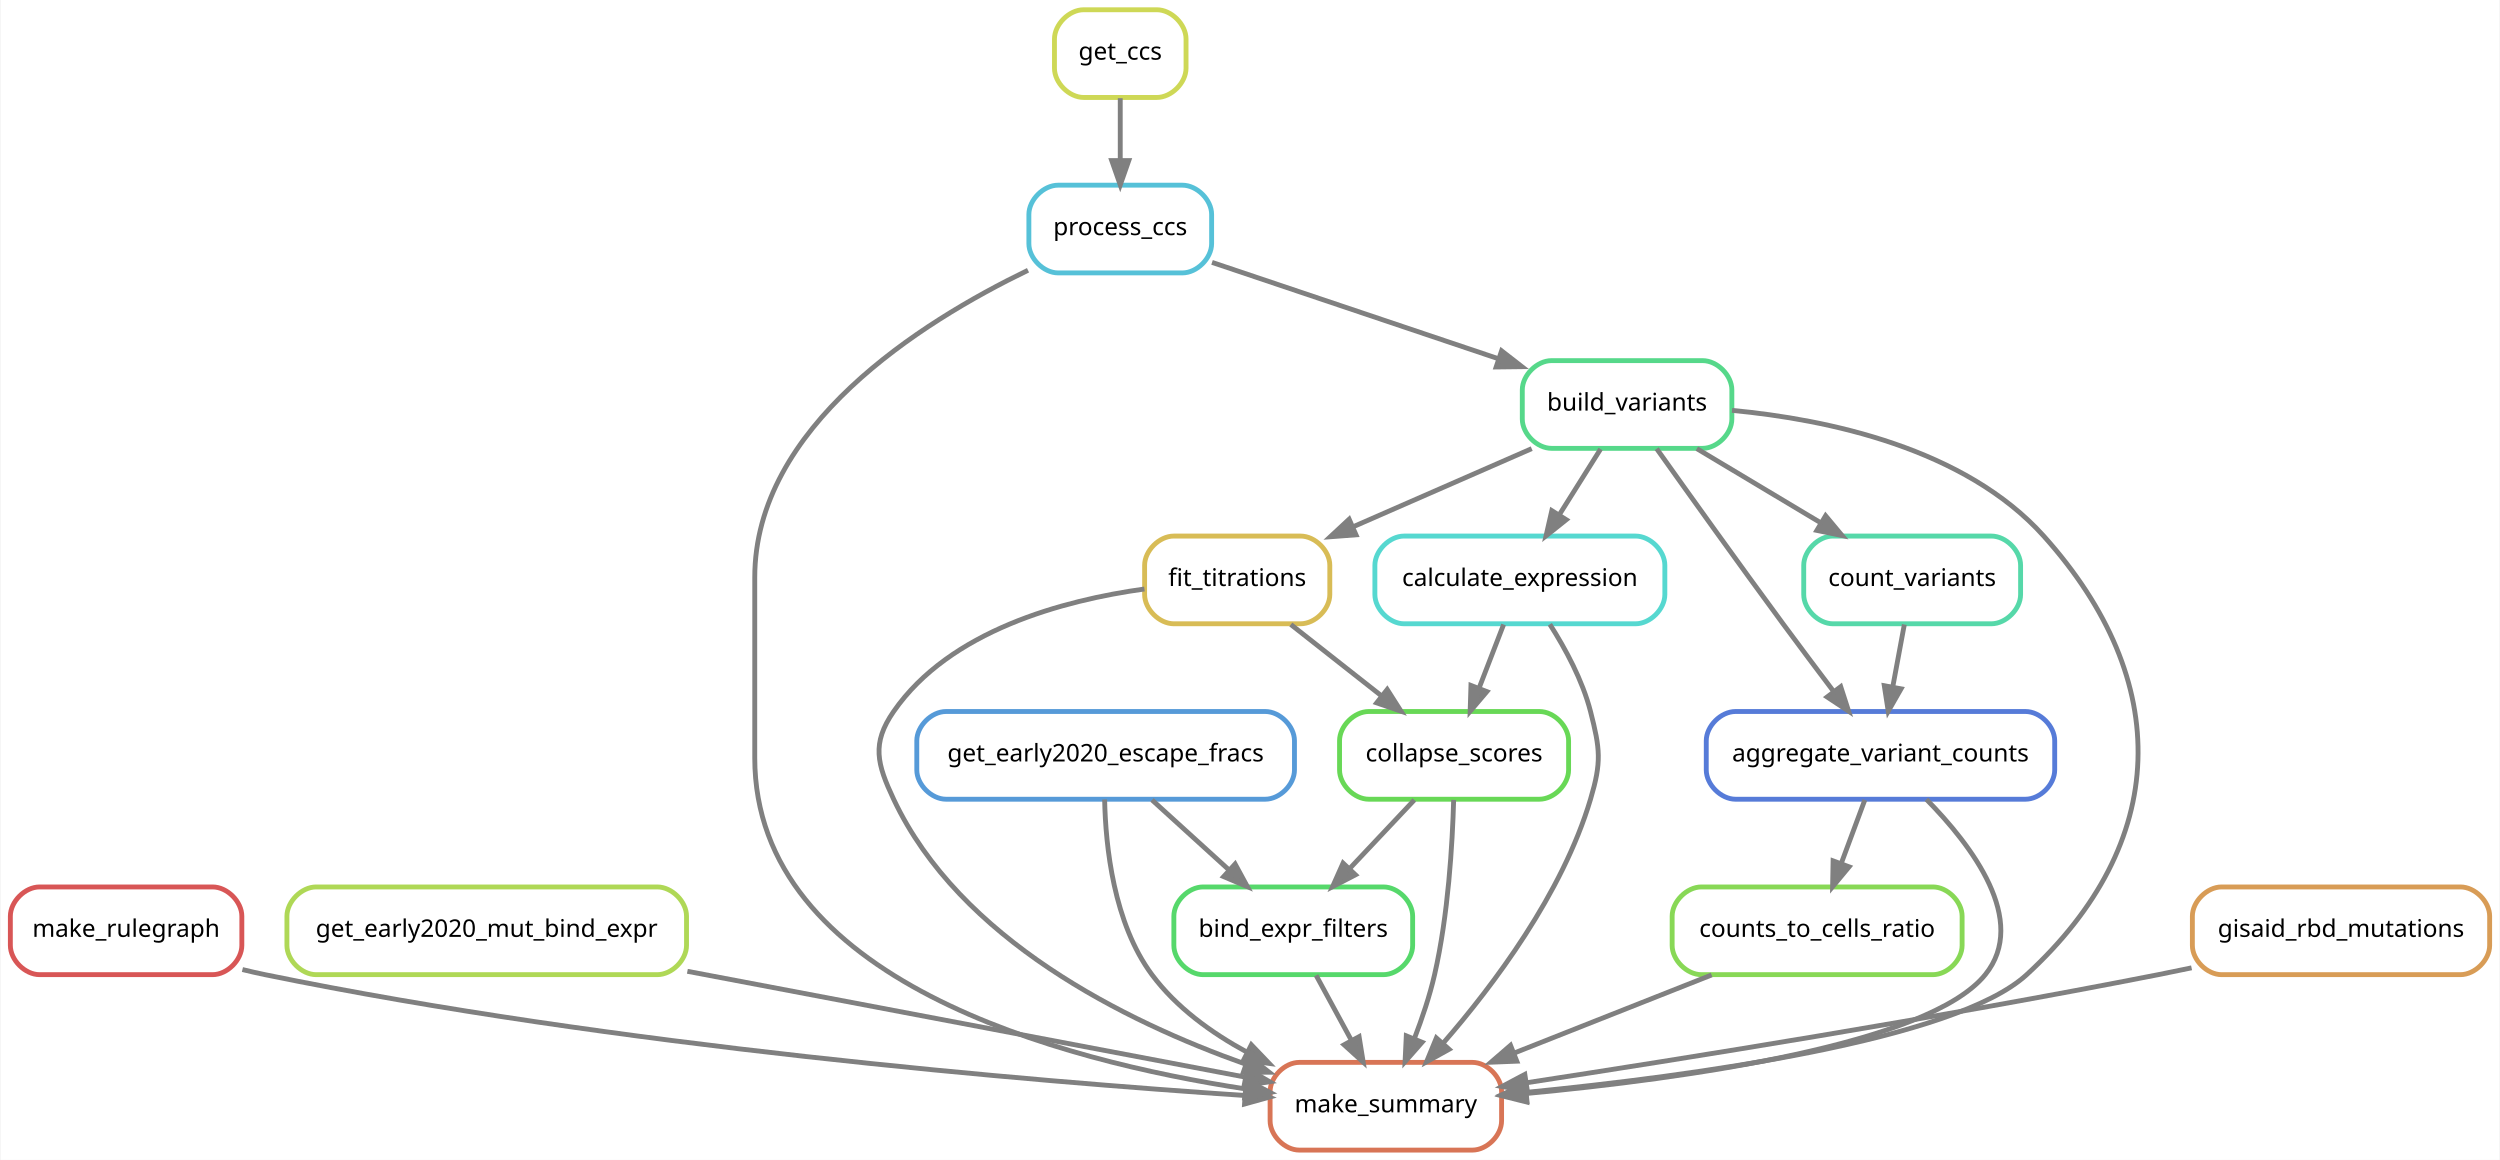
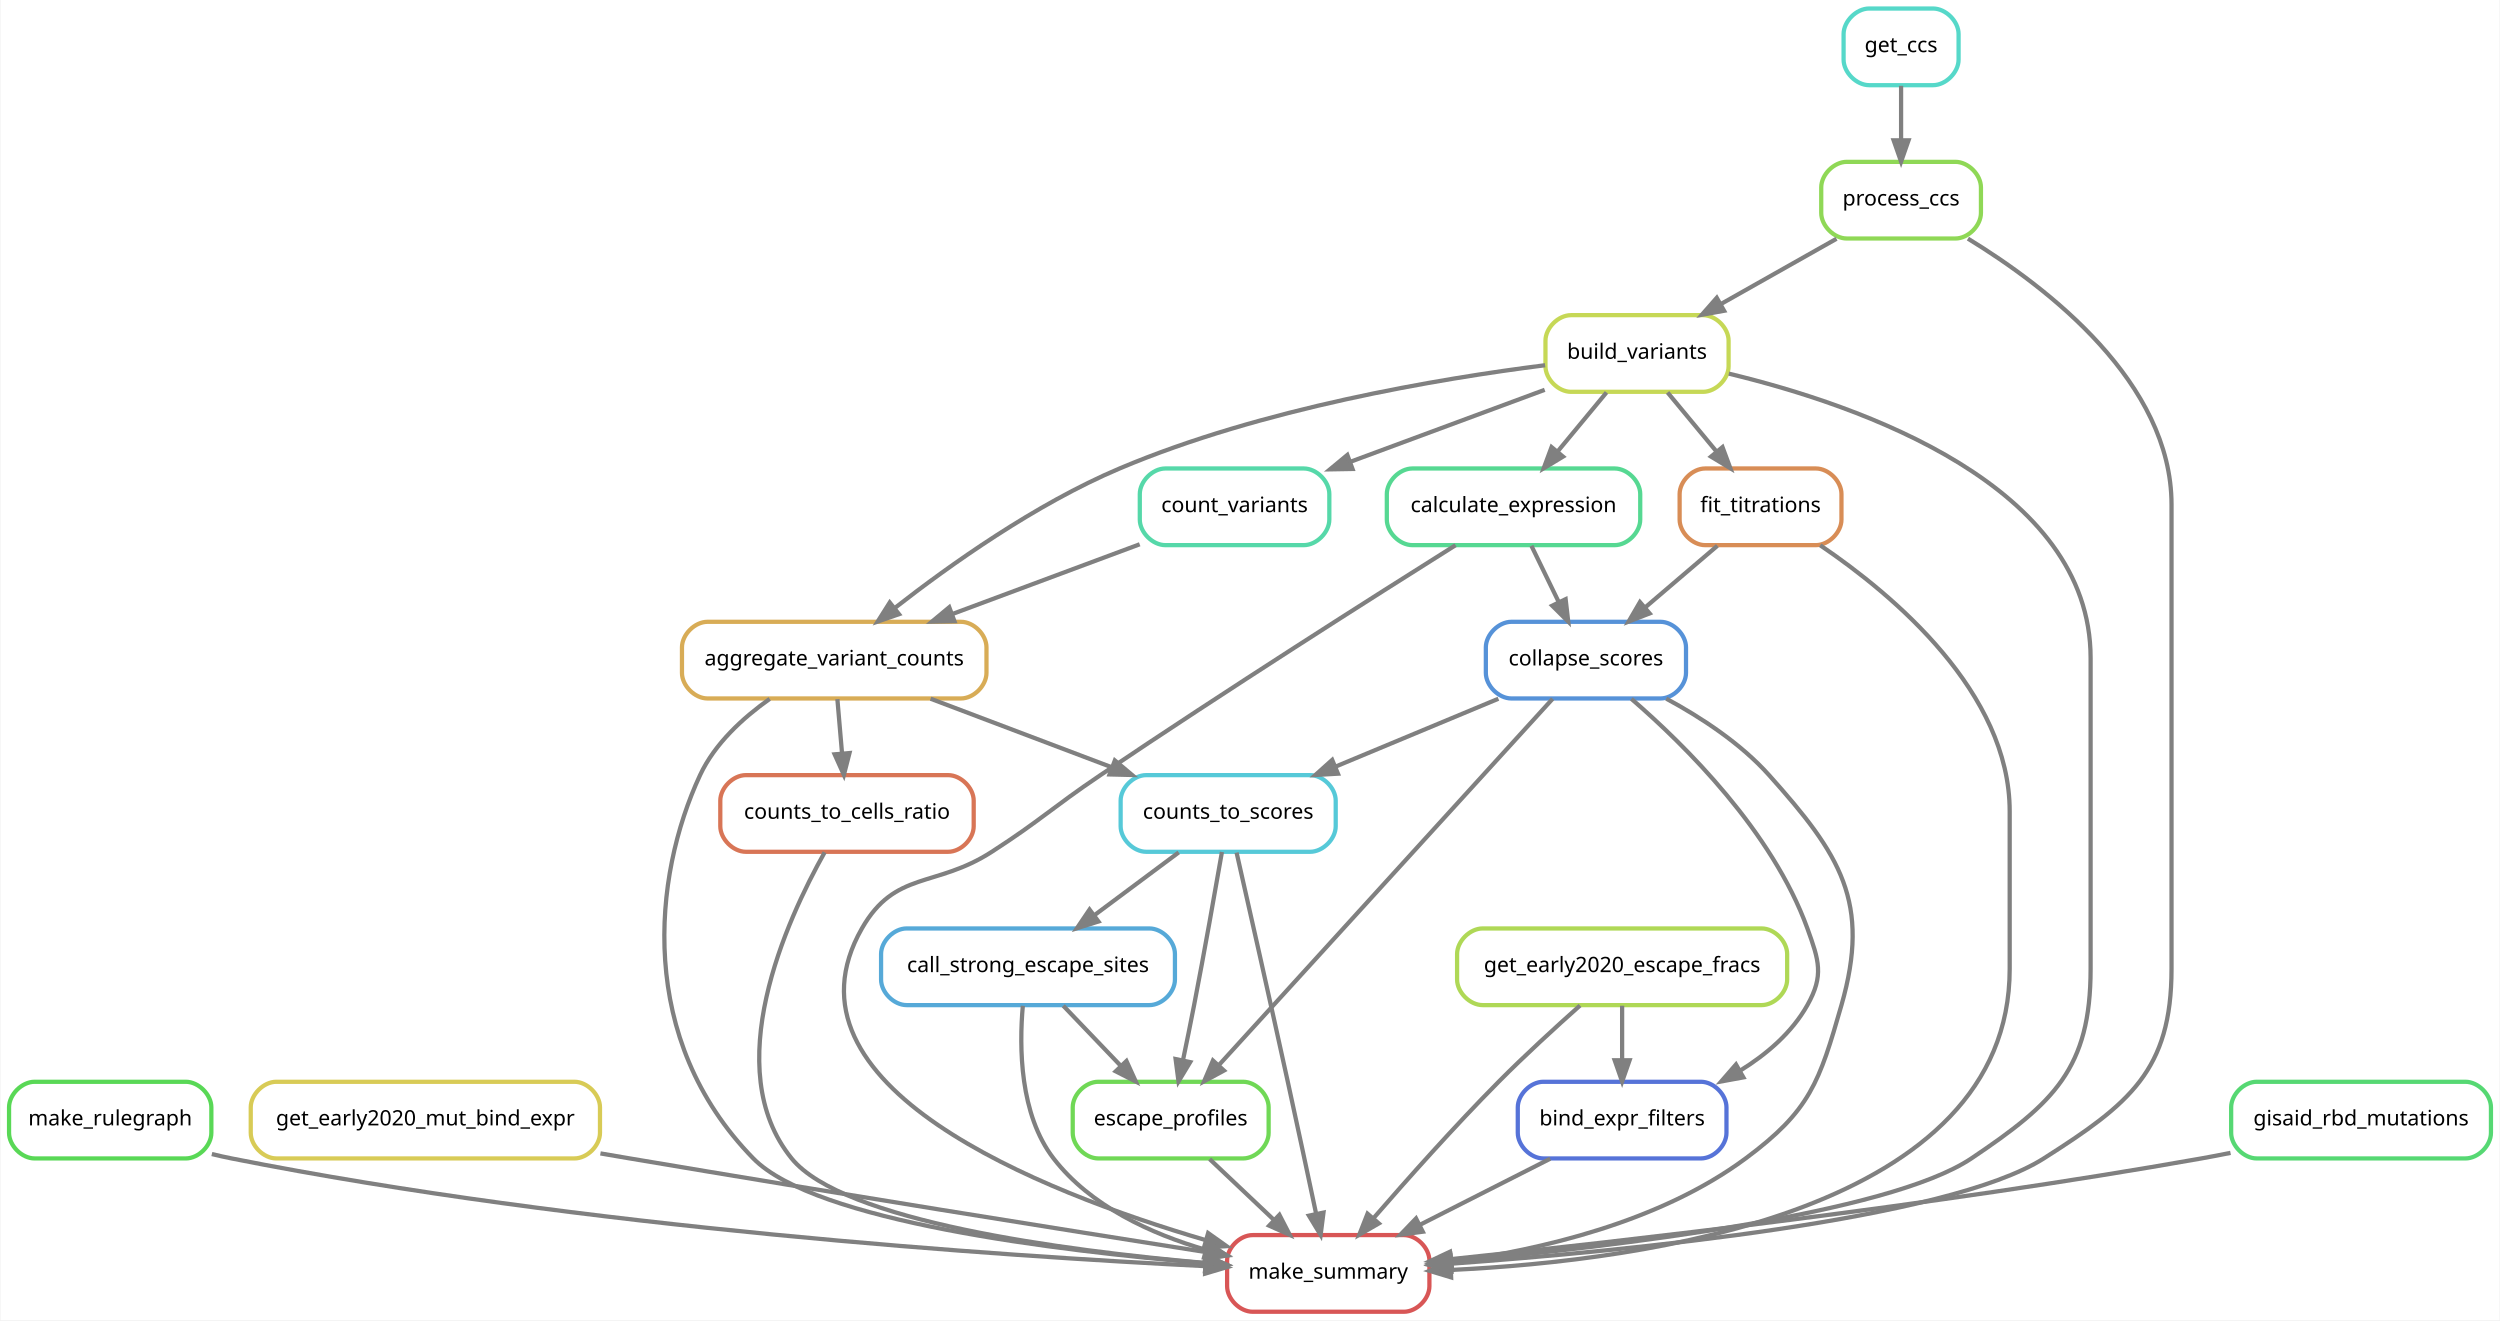
- <svg xmlns="http://www.w3.org/2000/svg" width="1026pt" height="476pt" viewBox="0.00 0.00 1025.50 476.00">
-   <g id="graph0" class="graph" transform="scale(1 1) rotate(0) translate(4 472)">
-     <polygon fill="white" stroke="transparent" points="-4,4 -4,-472 1021.5,-472 1021.5,4 -4,4" />
+ <svg xmlns="http://www.w3.org/2000/svg" width="1174pt" height="620pt" viewBox="0.00 0.00 1173.50 620.00">
+   <g id="graph0" class="graph" transform="scale(1 1) rotate(0) translate(4 616)">
+     <polygon fill="white" stroke="transparent" points="-4,4 -4,-616 1169.5,-616 1169.5,4 -4,4" />
    <g id="node1" class="node">
-       <path fill="none" stroke="#d87556" stroke-width="2" d="M600,-36C600,-36 529,-36 529,-36 523,-36 517,-30 517,-24 517,-24 517,-12 517,-12 517,-6 523,0 529,0 529,0 600,0 600,0 606,0 612,-6 612,-12 612,-12 612,-24 612,-24 612,-30 606,-36 600,-36" />
-       <text text-anchor="middle" x="564.5" y="-15.5" font-family="sans" font-size="10.00">make_summary</text>
+       <path fill="none" stroke="#d85656" stroke-width="2" d="M655,-36C655,-36 584,-36 584,-36 578,-36 572,-30 572,-24 572,-24 572,-12 572,-12 572,-6 578,0 584,0 584,0 655,0 655,0 661,0 667,-6 667,-12 667,-12 667,-24 667,-24 667,-30 661,-36 655,-36" />
+       <text text-anchor="middle" x="619.5" y="-15.5" font-family="sans" font-size="10.00">make_summary</text>
    </g>
    <g id="node2" class="node">
-       <path fill="none" stroke="#d85656" stroke-width="2" d="M83,-108C83,-108 12,-108 12,-108 6,-108 0,-102 0,-96 0,-96 0,-84 0,-84 0,-78 6,-72 12,-72 12,-72 83,-72 83,-72 89,-72 95,-78 95,-84 95,-84 95,-96 95,-96 95,-102 89,-108 83,-108" />
+       <path fill="none" stroke="#59d856" stroke-width="2" d="M83,-108C83,-108 12,-108 12,-108 6,-108 0,-102 0,-96 0,-96 0,-84 0,-84 0,-78 6,-72 12,-72 12,-72 83,-72 83,-72 89,-72 95,-78 95,-84 95,-84 95,-96 95,-96 95,-102 89,-108 83,-108" />
      <text text-anchor="middle" x="47.5" y="-87.5" font-family="sans" font-size="10.00">make_rulegraph</text>
    </g>
+     <g id="edge8" class="edge">
+       <path fill="none" stroke="grey" stroke-width="2" d="M95.23,-74.06C98.35,-73.3 101.46,-72.6 104.5,-72 268.45,-39.41 465.98,-26.2 561.78,-21.41" />
+       <polygon fill="grey" stroke="grey" stroke-width="2" points="562.02,-24.91 571.84,-20.92 561.68,-17.91 562.02,-24.91" />
+     </g>
+     <g id="node3" class="node">
+       <path fill="none" stroke="#d8cb56" stroke-width="2" d="M265.5,-108C265.5,-108 125.5,-108 125.5,-108 119.5,-108 113.5,-102 113.5,-96 113.5,-96 113.5,-84 113.5,-84 113.5,-78 119.5,-72 125.5,-72 125.5,-72 265.5,-72 265.5,-72 271.5,-72 277.5,-78 277.5,-84 277.5,-84 277.5,-96 277.5,-96 277.5,-102 271.5,-108 265.5,-108" />
+       <text text-anchor="middle" x="195.5" y="-87.5" font-family="sans" font-size="10.00">get_early2020_mut_bind_expr</text>
+     </g>
    <g id="edge1" class="edge">
-       <path fill="none" stroke="grey" stroke-width="2" d="M95.24,-74.1C98.36,-73.33 101.47,-72.62 104.5,-72 247.48,-42.68 419.03,-28.29 506.71,-22.4" />
-       <polygon fill="grey" stroke="grey" stroke-width="2" points="506.97,-25.89 516.72,-21.74 506.51,-18.91 506.97,-25.89" />
-     </g>
-     <g id="node3" class="node">
-       <path fill="none" stroke="#afd856" stroke-width="2" d="M265.5,-108C265.5,-108 125.5,-108 125.5,-108 119.5,-108 113.5,-102 113.5,-96 113.5,-96 113.5,-84 113.5,-84 113.5,-78 119.5,-72 125.5,-72 125.5,-72 265.5,-72 265.5,-72 271.5,-72 277.5,-78 277.5,-84 277.5,-84 277.5,-96 277.5,-96 277.5,-102 271.5,-108 265.5,-108" />
-       <text text-anchor="middle" x="195.5" y="-87.5" font-family="sans" font-size="10.00">get_early2020_mut_bind_expr</text>
+       <path fill="none" stroke="grey" stroke-width="2" d="M277.71,-74.36C282.37,-73.55 286.99,-72.76 291.5,-72 386.11,-55.98 496.26,-38.4 561.81,-28.05" />
+       <polygon fill="grey" stroke="grey" stroke-width="2" points="562.6,-31.47 571.93,-26.46 561.51,-24.56 562.6,-31.47" />
+     </g>
+     <g id="node4" class="node">
+       <path fill="none" stroke="#afd856" stroke-width="2" d="M823,-180C823,-180 692,-180 692,-180 686,-180 680,-174 680,-168 680,-168 680,-156 680,-156 680,-150 686,-144 692,-144 692,-144 823,-144 823,-144 829,-144 835,-150 835,-156 835,-156 835,-168 835,-168 835,-174 829,-180 823,-180" />
+       <text text-anchor="middle" x="757.5" y="-159.5" font-family="sans" font-size="10.00">get_early2020_escape_fracs</text>
+     </g>
+     <g id="edge6" class="edge">
+       <path fill="none" stroke="grey" stroke-width="2" d="M737.72,-143.8C726.3,-133.65 711.8,-120.4 699.5,-108 678.82,-87.15 656.59,-62.19 640.82,-44.02" />
+       <polygon fill="grey" stroke="grey" stroke-width="2" points="643.24,-41.47 634.06,-36.18 637.94,-46.04 643.24,-41.47" />
+     </g>
+     <g id="node5" class="node">
+       <path fill="none" stroke="#5673d8" stroke-width="2" d="M794.5,-108C794.5,-108 720.5,-108 720.5,-108 714.5,-108 708.5,-102 708.5,-96 708.5,-96 708.5,-84 708.5,-84 708.5,-78 714.5,-72 720.5,-72 720.5,-72 794.5,-72 794.5,-72 800.5,-72 806.5,-78 806.5,-84 806.5,-84 806.5,-96 806.5,-96 806.5,-102 800.5,-108 794.5,-108" />
+       <text text-anchor="middle" x="757.5" y="-87.5" font-family="sans" font-size="10.00">bind_expr_filters</text>
+     </g>
+     <g id="edge17" class="edge">
+       <path fill="none" stroke="grey" stroke-width="2" d="M757.5,-143.7C757.5,-135.98 757.5,-126.71 757.5,-118.11" />
+       <polygon fill="grey" stroke="grey" stroke-width="2" points="761,-118.1 757.5,-108.1 754,-118.1 761,-118.1" />
+     </g>
+     <g id="edge15" class="edge">
+       <path fill="none" stroke="grey" stroke-width="2" d="M723.74,-71.88C705.28,-62.51 682.22,-50.81 662.48,-40.8" />
+       <polygon fill="grey" stroke="grey" stroke-width="2" points="663.89,-37.59 653.39,-36.19 660.72,-43.83 663.89,-37.59" />
+     </g>
+     <g id="node6" class="node">
+       <path fill="none" stroke="#5692d8" stroke-width="2" d="M775.5,-324C775.5,-324 705.5,-324 705.5,-324 699.5,-324 693.5,-318 693.5,-312 693.5,-312 693.5,-300 693.5,-300 693.5,-294 699.5,-288 705.5,-288 705.5,-288 775.5,-288 775.5,-288 781.5,-288 787.5,-294 787.5,-300 787.5,-300 787.5,-312 787.5,-312 787.5,-318 781.5,-324 775.5,-324" />
+       <text text-anchor="middle" x="740.5" y="-303.5" font-family="sans" font-size="10.00">collapse_scores</text>
+     </g>
+     <g id="edge14" class="edge">
+       <path fill="none" stroke="grey" stroke-width="2" d="M778.22,-287.92C794.66,-279.04 813.17,-266.9 826.5,-252 860.05,-214.5 874.37,-192.37 860.5,-144 850.1,-107.73 845.81,-94.48 815.5,-72 775.22,-42.13 719.18,-29.09 677.33,-23.4" />
+       <polygon fill="grey" stroke="grey" stroke-width="2" points="677.64,-19.91 667.29,-22.14 676.77,-26.86 677.64,-19.91" />
+     </g>
+     <g id="edge16" class="edge">
+       <path fill="none" stroke="grey" stroke-width="2" d="M761.85,-287.82C787.2,-265.92 828.08,-225.4 844.5,-180 849.94,-164.95 852.34,-157.95 844.5,-144 837.25,-131.1 825.44,-120.96 812.83,-113.17" />
+       <polygon fill="grey" stroke="grey" stroke-width="2" points="814.44,-110.06 804.02,-108.15 810.97,-116.14 814.44,-110.06" />
+     </g>
+     <g id="node15" class="node">
+       <path fill="none" stroke="#56c9d8" stroke-width="2" d="M611,-252C611,-252 534,-252 534,-252 528,-252 522,-246 522,-240 522,-240 522,-228 522,-228 522,-222 528,-216 534,-216 534,-216 611,-216 611,-216 617,-216 623,-222 623,-228 623,-228 623,-240 623,-240 623,-246 617,-252 611,-252" />
+       <text text-anchor="middle" x="572.5" y="-231.5" font-family="sans" font-size="10.00">counts_to_scores</text>
+     </g>
+     <g id="edge28" class="edge">
+       <path fill="none" stroke="grey" stroke-width="2" d="M699.4,-287.88C676.33,-278.26 647.36,-266.19 622.93,-256.01" />
+       <polygon fill="grey" stroke="grey" stroke-width="2" points="624.04,-252.68 613.46,-252.07 621.35,-259.15 624.04,-252.68" />
+     </g>
+     <g id="node17" class="node">
+       <path fill="none" stroke="#70d856" stroke-width="2" d="M579.5,-108C579.5,-108 511.5,-108 511.5,-108 505.5,-108 499.5,-102 499.5,-96 499.5,-96 499.5,-84 499.5,-84 499.5,-78 505.5,-72 511.5,-72 511.5,-72 579.5,-72 579.5,-72 585.5,-72 591.5,-78 591.5,-84 591.5,-84 591.5,-96 591.5,-96 591.5,-102 585.5,-108 579.5,-108" />
+       <text text-anchor="middle" x="545.5" y="-87.5" font-family="sans" font-size="10.00">escape_profiles</text>
+     </g>
+     <g id="edge32" class="edge">
+       <path fill="none" stroke="grey" stroke-width="2" d="M724.87,-287.85C690.5,-250.13 608.22,-159.83 568.17,-115.88" />
+       <polygon fill="grey" stroke="grey" stroke-width="2" points="570.52,-113.27 561.2,-108.23 565.35,-117.98 570.52,-113.27" />
+     </g>
+     <g id="node7" class="node">
+       <path fill="none" stroke="#d88d56" stroke-width="2" d="M848.5,-396C848.5,-396 796.5,-396 796.5,-396 790.5,-396 784.5,-390 784.5,-384 784.5,-384 784.5,-372 784.5,-372 784.5,-366 790.5,-360 796.5,-360 796.5,-360 848.5,-360 848.5,-360 854.5,-360 860.5,-366 860.5,-372 860.5,-372 860.5,-384 860.5,-384 860.5,-390 854.5,-396 848.5,-396" />
+       <text text-anchor="middle" x="822.5" y="-375.5" font-family="sans" font-size="10.00">fit_titrations</text>
+     </g>
+     <g id="edge13" class="edge">
+       <path fill="none" stroke="grey" stroke-width="2" d="M850.52,-359.94C885.14,-336.47 939.5,-290.74 939.5,-235 939.5,-235 939.5,-235 939.5,-161 939.5,-47.49 769.21,-24.02 677.08,-19.63" />
+       <polygon fill="grey" stroke="grey" stroke-width="2" points="677.2,-16.14 667.06,-19.22 676.91,-23.13 677.2,-16.14" />
+     </g>
+     <g id="edge18" class="edge">
+       <path fill="none" stroke="grey" stroke-width="2" d="M802.23,-359.7C792,-350.97 779.44,-340.24 768.32,-330.75" />
+       <polygon fill="grey" stroke="grey" stroke-width="2" points="770.41,-327.94 760.54,-324.1 765.87,-333.26 770.41,-327.94" />
+     </g>
+     <g id="node8" class="node">
+       <path fill="none" stroke="#c6d856" stroke-width="2" d="M795.5,-468C795.5,-468 733.5,-468 733.5,-468 727.5,-468 721.5,-462 721.5,-456 721.5,-456 721.5,-444 721.5,-444 721.5,-438 727.5,-432 733.5,-432 733.5,-432 795.5,-432 795.5,-432 801.5,-432 807.5,-438 807.5,-444 807.5,-444 807.5,-456 807.5,-456 807.5,-462 801.5,-468 795.5,-468" />
+       <text text-anchor="middle" x="764.5" y="-447.5" font-family="sans" font-size="10.00">build_variants</text>
+     </g>
+     <g id="edge5" class="edge">
+       <path fill="none" stroke="grey" stroke-width="2" d="M807.6,-440.54C869.84,-425.53 977.5,-387.89 977.5,-307 977.5,-307 977.5,-307 977.5,-161 977.5,-114.27 960.3,-98.06 921.5,-72 882.51,-45.81 753.8,-30.55 677.57,-23.59" />
+       <polygon fill="grey" stroke="grey" stroke-width="2" points="677.44,-20.06 667.17,-22.66 676.82,-27.03 677.44,-20.06" />
+     </g>
+     <g id="edge20" class="edge">
+       <path fill="none" stroke="grey" stroke-width="2" d="M778.84,-431.7C785.79,-423.3 794.27,-413.07 801.9,-403.86" />
+       <polygon fill="grey" stroke="grey" stroke-width="2" points="804.64,-406.04 808.33,-396.1 799.25,-401.57 804.64,-406.04" />
+     </g>
+     <g id="node11" class="node">
+       <path fill="none" stroke="#56d892" stroke-width="2" d="M754,-396C754,-396 659,-396 659,-396 653,-396 647,-390 647,-384 647,-384 647,-372 647,-372 647,-366 653,-360 659,-360 659,-360 754,-360 754,-360 760,-360 766,-366 766,-372 766,-372 766,-384 766,-384 766,-390 760,-396 754,-396" />
+       <text text-anchor="middle" x="706.5" y="-375.5" font-family="sans" font-size="10.00">calculate_expression</text>
+     </g>
+     <g id="edge23" class="edge">
+       <path fill="none" stroke="grey" stroke-width="2" d="M750.16,-431.7C743.21,-423.3 734.73,-413.07 727.1,-403.86" />
+       <polygon fill="grey" stroke="grey" stroke-width="2" points="729.75,-401.57 720.67,-396.1 724.36,-406.04 729.75,-401.57" />
+     </g>
+     <g id="node12" class="node">
+       <path fill="none" stroke="#d8ac56" stroke-width="2" d="M447,-324C447,-324 328,-324 328,-324 322,-324 316,-318 316,-312 316,-312 316,-300 316,-300 316,-294 322,-288 328,-288 328,-288 447,-288 447,-288 453,-288 459,-294 459,-300 459,-300 459,-312 459,-312 459,-318 453,-324 447,-324" />
+       <text text-anchor="middle" x="387.5" y="-303.5" font-family="sans" font-size="10.00">aggregate_variant_counts</text>
+     </g>
+     <g id="edge25" class="edge">
+       <path fill="none" stroke="grey" stroke-width="2" d="M721.33,-444.49C671.58,-438.19 588.1,-424.2 521.5,-396 482.05,-379.3 441.76,-350.66 415.81,-330.38" />
+       <polygon fill="grey" stroke="grey" stroke-width="2" points="417.92,-327.58 407.91,-324.12 413.57,-333.07 417.92,-327.58" />
+     </g>
+     <g id="node13" class="node">
+       <path fill="none" stroke="#56d8a9" stroke-width="2" d="M608,-396C608,-396 543,-396 543,-396 537,-396 531,-390 531,-384 531,-384 531,-372 531,-372 531,-366 537,-360 543,-360 543,-360 608,-360 608,-360 614,-360 620,-366 620,-372 620,-372 620,-384 620,-384 620,-390 614,-396 608,-396" />
+       <text text-anchor="middle" x="575.5" y="-375.5" font-family="sans" font-size="10.00">count_variants</text>
+     </g>
+     <g id="edge26" class="edge">
+       <path fill="none" stroke="grey" stroke-width="2" d="M721.14,-432.94C694.02,-422.9 658.85,-409.87 629.87,-399.14" />
+       <polygon fill="grey" stroke="grey" stroke-width="2" points="630.89,-395.78 620.3,-395.59 628.46,-402.35 630.89,-395.78" />
+     </g>
+     <g id="node9" class="node">
+       <path fill="none" stroke="#8fd856" stroke-width="2" d="M914,-540C914,-540 863,-540 863,-540 857,-540 851,-534 851,-528 851,-528 851,-516 851,-516 851,-510 857,-504 863,-504 863,-504 914,-504 914,-504 920,-504 926,-510 926,-516 926,-516 926,-528 926,-528 926,-534 920,-540 914,-540" />
+       <text text-anchor="middle" x="888.5" y="-519.5" font-family="sans" font-size="10.00">process_ccs</text>
+     </g>
+     <g id="edge7" class="edge">
+       <path fill="none" stroke="grey" stroke-width="2" d="M919.89,-503.94C957.5,-480.95 1015.5,-436.22 1015.5,-379 1015.5,-379 1015.5,-379 1015.5,-161 1015.5,-113.3 995.74,-97.62 955.5,-72 910.37,-43.26 760.8,-28.65 677.24,-22.57" />
+       <polygon fill="grey" stroke="grey" stroke-width="2" points="677.37,-19.07 667.15,-21.85 676.87,-26.05 677.37,-19.07" />
+     </g>
+     <g id="edge21" class="edge">
+       <path fill="none" stroke="grey" stroke-width="2" d="M858.17,-503.88C841.8,-494.64 821.42,-483.13 803.85,-473.21" />
+       <polygon fill="grey" stroke="grey" stroke-width="2" points="805.38,-470.06 794.95,-468.19 801.94,-476.15 805.38,-470.06" />
+     </g>
+     <g id="node10" class="node">
+       <path fill="none" stroke="#56d8c9" stroke-width="2" d="M903.5,-612C903.5,-612 873.5,-612 873.5,-612 867.5,-612 861.5,-606 861.5,-600 861.5,-600 861.5,-588 861.5,-588 861.5,-582 867.5,-576 873.5,-576 873.5,-576 903.5,-576 903.5,-576 909.5,-576 915.5,-582 915.5,-588 915.5,-588 915.5,-600 915.5,-600 915.5,-606 909.5,-612 903.5,-612" />
+       <text text-anchor="middle" x="888.5" y="-591.5" font-family="sans" font-size="10.00">get_ccs</text>
+     </g>
+     <g id="edge22" class="edge">
+       <path fill="none" stroke="grey" stroke-width="2" d="M888.5,-575.7C888.5,-567.98 888.5,-558.71 888.5,-550.11" />
+       <polygon fill="grey" stroke="grey" stroke-width="2" points="892,-550.1 888.5,-540.1 885,-550.1 892,-550.1" />
+     </g>
+     <g id="edge11" class="edge">
+       <path fill="none" stroke="grey" stroke-width="2" d="M679.27,-359.97C641.52,-336.23 571.29,-291.66 512.5,-252 489.5,-236.48 484.8,-231.06 461.5,-216 435.06,-198.91 416.11,-207.34 400.5,-180 358.37,-106.22 483.83,-56.58 561.98,-33.62" />
+       <polygon fill="grey" stroke="grey" stroke-width="2" points="563.09,-36.95 571.73,-30.82 561.16,-30.22 563.09,-36.95" />
+     </g>
+     <g id="edge19" class="edge">
+       <path fill="none" stroke="grey" stroke-width="2" d="M714.9,-359.7C718.77,-351.73 723.45,-342.1 727.74,-333.26" />
+       <polygon fill="grey" stroke="grey" stroke-width="2" points="730.97,-334.63 732.19,-324.1 724.67,-331.57 730.97,-334.63" />
+     </g>
+     <g id="edge2" class="edge">
+       <path fill="none" stroke="grey" stroke-width="2" d="M357.2,-287.8C344.62,-278.9 331.38,-266.77 324.5,-252 302.15,-203.98 294.82,-127.89 349.5,-72 378.39,-42.46 491.53,-28.64 561.86,-22.79" />
+       <polygon fill="grey" stroke="grey" stroke-width="2" points="562.22,-26.27 571.91,-21.98 561.66,-19.29 562.22,-26.27" />
+     </g>
+     <g id="node14" class="node">
+       <path fill="none" stroke="#d87556" stroke-width="2" d="M441,-252C441,-252 346,-252 346,-252 340,-252 334,-246 334,-240 334,-240 334,-228 334,-228 334,-222 340,-216 346,-216 346,-216 441,-216 441,-216 447,-216 453,-222 453,-228 453,-228 453,-240 453,-240 453,-246 447,-252 441,-252" />
+       <text text-anchor="middle" x="393.5" y="-231.5" font-family="sans" font-size="10.00">counts_to_cells_ratio</text>
+     </g>
+     <g id="edge27" class="edge">
+       <path fill="none" stroke="grey" stroke-width="2" d="M388.98,-287.7C389.64,-279.98 390.44,-270.71 391.18,-262.11" />
+       <polygon fill="grey" stroke="grey" stroke-width="2" points="394.67,-262.37 392.03,-252.1 387.69,-261.77 394.67,-262.37" />
+     </g>
+     <g id="edge29" class="edge">
+       <path fill="none" stroke="grey" stroke-width="2" d="M432.76,-287.88C458.5,-278.14 490.91,-265.87 518.04,-255.61" />
+       <polygon fill="grey" stroke="grey" stroke-width="2" points="519.28,-258.88 527.39,-252.07 516.8,-252.33 519.28,-258.88" />
+     </g>
+     <g id="edge24" class="edge">
+       <path fill="none" stroke="grey" stroke-width="2" d="M530.95,-360.41C504.62,-350.61 471.07,-338.12 443.03,-327.68" />
+       <polygon fill="grey" stroke="grey" stroke-width="2" points="443.96,-324.29 433.37,-324.08 441.52,-330.85 443.96,-324.29" />
+     </g>
+     <g id="edge3" class="edge">
+       <path fill="none" stroke="grey" stroke-width="2" d="M383.01,-215.76C365,-183.67 333.24,-114.21 367.5,-72 391.47,-42.47 494.89,-28.78 561.57,-22.92" />
+       <polygon fill="grey" stroke="grey" stroke-width="2" points="562.27,-26.37 571.94,-22.05 561.68,-19.4 562.27,-26.37" />
+     </g>
+     <g id="edge12" class="edge">
+       <path fill="none" stroke="grey" stroke-width="2" d="M576.45,-215.62C581.92,-191.49 592.09,-146.45 600.5,-108 605.03,-87.29 610.03,-63.85 613.76,-46.22" />
+       <polygon fill="grey" stroke="grey" stroke-width="2" points="617.26,-46.58 615.91,-36.07 610.42,-45.13 617.26,-46.58" />
+     </g>
+     <g id="node16" class="node">
+       <path fill="none" stroke="#56a9d8" stroke-width="2" d="M535.5,-180C535.5,-180 421.5,-180 421.5,-180 415.5,-180 409.5,-174 409.5,-168 409.5,-168 409.5,-156 409.5,-156 409.5,-150 415.5,-144 421.5,-144 421.5,-144 535.5,-144 535.5,-144 541.5,-144 547.5,-150 547.5,-156 547.5,-156 547.5,-168 547.5,-168 547.5,-174 541.5,-180 535.5,-180" />
+       <text text-anchor="middle" x="478.5" y="-159.5" font-family="sans" font-size="10.00">call_strong_escape_sites</text>
+     </g>
+     <g id="edge30" class="edge">
+       <path fill="none" stroke="grey" stroke-width="2" d="M549.26,-215.7C537.31,-206.8 522.58,-195.82 509.65,-186.2" />
+       <polygon fill="grey" stroke="grey" stroke-width="2" points="511.58,-183.27 501.47,-180.1 507.4,-188.88 511.58,-183.27" />
+     </g>
+     <g id="edge33" class="edge">
+       <path fill="none" stroke="grey" stroke-width="2" d="M569.57,-215.91C566.46,-197.98 561.33,-168.97 556.5,-144 554.87,-135.57 553,-126.4 551.27,-118.1" />
+       <polygon fill="grey" stroke="grey" stroke-width="2" points="554.66,-117.23 549.18,-108.16 547.81,-118.67 554.66,-117.23" />
    </g>
    <g id="edge4" class="edge">
-       <path fill="none" stroke="grey" stroke-width="2" d="M277.85,-73.38C347.47,-60.17 445.42,-41.59 506.9,-29.93" />
-       <polygon fill="grey" stroke="grey" stroke-width="2" points="507.65,-33.35 516.82,-28.05 506.34,-26.47 507.65,-33.35" />
-     </g>
-     <g id="node4" class="node">
-       <path fill="none" stroke="#569ad8" stroke-width="2" d="M515,-180C515,-180 384,-180 384,-180 378,-180 372,-174 372,-168 372,-168 372,-156 372,-156 372,-150 378,-144 384,-144 384,-144 515,-144 515,-144 521,-144 527,-150 527,-156 527,-156 527,-168 527,-168 527,-174 521,-180 515,-180" />
-       <text text-anchor="middle" x="449.5" y="-159.5" font-family="sans" font-size="10.00">get_early2020_escape_fracs</text>
-     </g>
-     <g id="edge11" class="edge">
-       <path fill="none" stroke="grey" stroke-width="2" d="M449.09,-143.89C449.48,-124.61 452.78,-93.19 468.5,-72 478.46,-58.58 492.87,-48.13 507.52,-40.19" />
-       <polygon fill="grey" stroke="grey" stroke-width="2" points="509.3,-43.22 516.63,-35.57 506.13,-36.97 509.3,-43.22" />
-     </g>
-     <g id="node5" class="node">
-       <path fill="none" stroke="#56d86b" stroke-width="2" d="M563.5,-108C563.5,-108 489.5,-108 489.5,-108 483.5,-108 477.5,-102 477.5,-96 477.5,-96 477.5,-84 477.5,-84 477.5,-78 483.5,-72 489.5,-72 489.5,-72 563.5,-72 563.5,-72 569.5,-72 575.5,-78 575.5,-84 575.5,-84 575.5,-96 575.5,-96 575.5,-102 569.5,-108 563.5,-108" />
-       <text text-anchor="middle" x="526.5" y="-87.5" font-family="sans" font-size="10.00">bind_expr_filters</text>
-     </g>
-     <g id="edge14" class="edge">
-       <path fill="none" stroke="grey" stroke-width="2" d="M468.53,-143.7C478.04,-135.05 489.71,-124.45 500.07,-115.03" />
-       <polygon fill="grey" stroke="grey" stroke-width="2" points="502.64,-117.42 507.69,-108.1 497.93,-112.24 502.64,-117.42" />
-     </g>
-     <g id="edge7" class="edge">
-       <path fill="none" stroke="grey" stroke-width="2" d="M535.89,-71.7C540.26,-63.64 545.56,-53.89 550.4,-44.98" />
-       <polygon fill="grey" stroke="grey" stroke-width="2" points="553.52,-46.56 555.21,-36.1 547.37,-43.22 553.52,-46.56" />
-     </g>
-     <g id="node6" class="node">
-       <path fill="none" stroke="#68d856" stroke-width="2" d="M627.5,-180C627.5,-180 557.5,-180 557.5,-180 551.5,-180 545.5,-174 545.5,-168 545.5,-168 545.5,-156 545.5,-156 545.5,-150 551.5,-144 557.5,-144 557.5,-144 627.5,-144 627.5,-144 633.5,-144 639.5,-150 639.5,-156 639.5,-156 639.5,-168 639.5,-168 639.5,-174 633.5,-180 627.5,-180" />
-       <text text-anchor="middle" x="592.5" y="-159.5" font-family="sans" font-size="10.00">collapse_scores</text>
-     </g>
-     <g id="edge5" class="edge">
-       <path fill="none" stroke="grey" stroke-width="2" d="M592.33,-143.72C591.83,-125.63 590.11,-96.5 584.5,-72 582.5,-63.28 579.4,-54.06 576.22,-45.8" />
-       <polygon fill="grey" stroke="grey" stroke-width="2" points="579.38,-44.26 572.39,-36.3 572.89,-46.88 579.38,-44.26" />
-     </g>
-     <g id="edge13" class="edge">
-       <path fill="none" stroke="grey" stroke-width="2" d="M576.19,-143.7C568.19,-135.22 558.43,-124.86 549.68,-115.58" />
-       <polygon fill="grey" stroke="grey" stroke-width="2" points="552.03,-112.98 542.63,-108.1 546.94,-117.78 552.03,-112.98" />
-     </g>
-     <g id="node7" class="node">
-       <path fill="none" stroke="#d8bc56" stroke-width="2" d="M529.5,-252C529.5,-252 477.5,-252 477.5,-252 471.5,-252 465.5,-246 465.5,-240 465.5,-240 465.5,-228 465.5,-228 465.5,-222 471.5,-216 477.5,-216 477.5,-216 529.5,-216 529.5,-216 535.5,-216 541.5,-222 541.5,-228 541.5,-228 541.5,-240 541.5,-240 541.5,-246 535.5,-252 529.5,-252" />
-       <text text-anchor="middle" x="503.5" y="-231.5" font-family="sans" font-size="10.00">fit_titrations</text>
-     </g>
-     <g id="edge3" class="edge">
-       <path fill="none" stroke="grey" stroke-width="2" d="M465.43,-230.28C432.1,-225.65 385.5,-213.22 362.5,-180 353.39,-166.85 355.69,-158.48 362.5,-144 389.57,-86.45 457.34,-52.87 506.94,-35.27" />
-       <polygon fill="grey" stroke="grey" stroke-width="2" points="508.27,-38.52 516.6,-31.96 506,-31.89 508.27,-38.52" />
-     </g>
-     <g id="edge16" class="edge">
-       <path fill="none" stroke="grey" stroke-width="2" d="M525.5,-215.7C536.71,-206.88 550.5,-196.03 562.65,-186.47" />
-       <polygon fill="grey" stroke="grey" stroke-width="2" points="565.06,-189.04 570.75,-180.1 560.73,-183.54 565.06,-189.04" />
-     </g>
-     <g id="node8" class="node">
-       <path fill="none" stroke="#56d88a" stroke-width="2" d="M694.5,-324C694.5,-324 632.5,-324 632.5,-324 626.5,-324 620.5,-318 620.5,-312 620.5,-312 620.5,-300 620.5,-300 620.5,-294 626.5,-288 632.5,-288 632.5,-288 694.5,-288 694.5,-288 700.5,-288 706.5,-294 706.5,-300 706.5,-300 706.5,-312 706.5,-312 706.5,-318 700.5,-324 694.5,-324" />
-       <text text-anchor="middle" x="663.5" y="-303.5" font-family="sans" font-size="10.00">build_variants</text>
-     </g>
-     <g id="edge8" class="edge">
-       <path fill="none" stroke="grey" stroke-width="2" d="M706.57,-303.58C745.71,-299.88 802.12,-288.09 834.5,-252 887.96,-192.4 886.46,-126.16 827.5,-72 798.13,-45.03 690.41,-30.43 622.28,-23.71" />
-       <polygon fill="grey" stroke="grey" stroke-width="2" points="622.4,-20.21 612.11,-22.74 621.73,-27.18 622.4,-20.21" />
-     </g>
-     <g id="edge17" class="edge">
-       <path fill="none" stroke="grey" stroke-width="2" d="M624.36,-287.88C602.24,-278.2 574.43,-266.03 551.06,-255.81" />
-       <polygon fill="grey" stroke="grey" stroke-width="2" points="552.25,-252.51 541.68,-251.71 549.44,-258.92 552.25,-252.51" />
-     </g>
-     <g id="node11" class="node">
-       <path fill="none" stroke="#56d8d0" stroke-width="2" d="M667,-252C667,-252 572,-252 572,-252 566,-252 560,-246 560,-240 560,-240 560,-228 560,-228 560,-222 566,-216 572,-216 572,-216 667,-216 667,-216 673,-216 679,-222 679,-228 679,-228 679,-240 679,-240 679,-246 673,-252 667,-252" />
-       <text text-anchor="middle" x="619.5" y="-231.5" font-family="sans" font-size="10.00">calculate_expression</text>
-     </g>
-     <g id="edge20" class="edge">
-       <path fill="none" stroke="grey" stroke-width="2" d="M652.62,-287.7C647.51,-279.56 641.3,-269.69 635.66,-260.7" />
-       <polygon fill="grey" stroke="grey" stroke-width="2" points="638.54,-258.71 630.25,-252.1 632.61,-262.43 638.54,-258.71" />
-     </g>
-     <g id="node12" class="node">
-       <path fill="none" stroke="#567bd8" stroke-width="2" d="M827,-180C827,-180 708,-180 708,-180 702,-180 696,-174 696,-168 696,-168 696,-156 696,-156 696,-150 702,-144 708,-144 708,-144 827,-144 827,-144 833,-144 839,-150 839,-156 839,-156 839,-168 839,-168 839,-174 833,-180 827,-180" />
-       <text text-anchor="middle" x="767.5" y="-159.5" font-family="sans" font-size="10.00">aggregate_variant_counts</text>
-     </g>
-     <g id="edge21" class="edge">
-       <path fill="none" stroke="grey" stroke-width="2" d="M675.65,-287.85C688.44,-269.87 709.21,-240.82 727.5,-216 734.24,-206.86 741.71,-196.9 748.36,-188.11" />
-       <polygon fill="grey" stroke="grey" stroke-width="2" points="751.18,-190.19 754.43,-180.11 745.6,-185.96 751.18,-190.19" />
-     </g>
-     <g id="node13" class="node">
-       <path fill="none" stroke="#56d8a9" stroke-width="2" d="M813,-252C813,-252 748,-252 748,-252 742,-252 736,-246 736,-240 736,-240 736,-228 736,-228 736,-222 742,-216 748,-216 748,-216 813,-216 813,-216 819,-216 825,-222 825,-228 825,-228 825,-240 825,-240 825,-246 819,-252 813,-252" />
-       <text text-anchor="middle" x="780.5" y="-231.5" font-family="sans" font-size="10.00">count_variants</text>
-     </g>
-     <g id="edge23" class="edge">
-       <path fill="none" stroke="grey" stroke-width="2" d="M692.12,-287.88C707.42,-278.72 726.44,-267.34 742.92,-257.48" />
-       <polygon fill="grey" stroke="grey" stroke-width="2" points="744.98,-260.33 751.77,-252.19 741.39,-254.32 744.98,-260.33" />
-     </g>
-     <g id="node9" class="node">
-       <path fill="none" stroke="#56c1d8" stroke-width="2" d="M481,-396C481,-396 430,-396 430,-396 424,-396 418,-390 418,-384 418,-384 418,-372 418,-372 418,-366 424,-360 430,-360 430,-360 481,-360 481,-360 487,-360 493,-366 493,-372 493,-372 493,-384 493,-384 493,-390 487,-396 481,-396" />
-       <text text-anchor="middle" x="455.5" y="-375.5" font-family="sans" font-size="10.00">process_ccs</text>
+       <path fill="none" stroke="grey" stroke-width="2" d="M476.07,-143.68C474.33,-124.2 474.59,-92.61 490.5,-72 507.82,-49.57 536.27,-36.57 562.05,-29.07" />
+       <polygon fill="grey" stroke="grey" stroke-width="2" points="563.02,-32.43 571.77,-26.45 561.2,-25.67 563.02,-32.43" />
+     </g>
+     <g id="edge31" class="edge">
+       <path fill="none" stroke="grey" stroke-width="2" d="M495.06,-143.7C503.18,-135.22 513.09,-124.86 521.97,-115.58" />
+       <polygon fill="grey" stroke="grey" stroke-width="2" points="524.74,-117.75 529.13,-108.1 519.69,-112.91 524.74,-117.75" />
+     </g>
+     <g id="edge9" class="edge">
+       <path fill="none" stroke="grey" stroke-width="2" d="M563.79,-71.7C572.93,-63.05 584.14,-52.45 594.1,-43.03" />
+       <polygon fill="grey" stroke="grey" stroke-width="2" points="596.56,-45.52 601.42,-36.1 591.75,-40.43 596.56,-45.52" />
+     </g>
+     <g id="node18" class="node">
+       <path fill="none" stroke="#56d873" stroke-width="2" d="M1153.5,-108C1153.5,-108 1055.5,-108 1055.5,-108 1049.5,-108 1043.5,-102 1043.5,-96 1043.5,-96 1043.5,-84 1043.5,-84 1043.5,-78 1049.5,-72 1055.5,-72 1055.5,-72 1153.5,-72 1153.5,-72 1159.5,-72 1165.5,-78 1165.5,-84 1165.5,-84 1165.5,-96 1165.5,-96 1165.5,-102 1159.5,-108 1153.5,-108" />
+       <text text-anchor="middle" x="1104.5" y="-87.5" font-family="sans" font-size="10.00">gisaid_rbd_mutations</text>
    </g>
    <g id="edge10" class="edge">
-       <path fill="none" stroke="grey" stroke-width="2" d="M417.65,-361.09C373.21,-339.58 305.5,-296.68 305.5,-235 305.5,-235 305.5,-235 305.5,-161 305.5,-69.72 430.73,-36.72 507.03,-25.09" />
-       <polygon fill="grey" stroke="grey" stroke-width="2" points="507.6,-28.55 517,-23.65 506.6,-21.62 507.6,-28.55" />
-     </g>
-     <g id="edge18" class="edge">
-       <path fill="none" stroke="grey" stroke-width="2" d="M493.17,-364.32C526.05,-353.26 574.12,-337.08 610.82,-324.73" />
-       <polygon fill="grey" stroke="grey" stroke-width="2" points="612,-328.02 620.36,-321.52 609.77,-321.39 612,-328.02" />
-     </g>
-     <g id="node10" class="node">
-       <path fill="none" stroke="#ced856" stroke-width="2" d="M470.5,-468C470.5,-468 440.5,-468 440.5,-468 434.5,-468 428.5,-462 428.5,-456 428.5,-456 428.5,-444 428.5,-444 428.5,-438 434.5,-432 440.5,-432 440.5,-432 470.5,-432 470.5,-432 476.5,-432 482.5,-438 482.5,-444 482.5,-444 482.5,-456 482.5,-456 482.5,-462 476.5,-468 470.5,-468" />
-       <text text-anchor="middle" x="455.5" y="-447.5" font-family="sans" font-size="10.00">get_ccs</text>
-     </g>
-     <g id="edge19" class="edge">
-       <path fill="none" stroke="grey" stroke-width="2" d="M455.5,-431.7C455.5,-423.98 455.5,-414.71 455.5,-406.11" />
-       <polygon fill="grey" stroke="grey" stroke-width="2" points="459,-406.1 455.5,-396.1 452,-406.1 459,-406.1" />
-     </g>
-     <g id="edge9" class="edge">
-       <path fill="none" stroke="grey" stroke-width="2" d="M631.81,-215.78C638.15,-205.84 645.23,-192.8 648.5,-180 652.46,-164.5 653.06,-159.34 648.5,-144 636.96,-105.22 608.68,-67.65 588.11,-43.99" />
-       <polygon fill="grey" stroke="grey" stroke-width="2" points="590.46,-41.37 581.2,-36.23 585.23,-46.02 590.46,-41.37" />
-     </g>
-     <g id="edge15" class="edge">
-       <path fill="none" stroke="grey" stroke-width="2" d="M612.83,-215.7C609.79,-207.81 606.12,-198.3 602.74,-189.55" />
-       <polygon fill="grey" stroke="grey" stroke-width="2" points="605.96,-188.17 599.1,-180.1 599.43,-190.69 605.96,-188.17" />
-     </g>
-     <g id="edge12" class="edge">
-       <path fill="none" stroke="grey" stroke-width="2" d="M786.34,-143.95C805,-125.01 828.4,-94.16 810.5,-72 787.28,-43.24 687.29,-29.35 622.16,-23.23" />
-       <polygon fill="grey" stroke="grey" stroke-width="2" points="622.3,-19.73 612.02,-22.31 621.67,-26.7 622.3,-19.73" />
-     </g>
-     <g id="node14" class="node">
-       <path fill="none" stroke="#88d856" stroke-width="2" d="M789,-108C789,-108 694,-108 694,-108 688,-108 682,-102 682,-96 682,-96 682,-84 682,-84 682,-78 688,-72 694,-72 694,-72 789,-72 789,-72 795,-72 801,-78 801,-84 801,-84 801,-96 801,-96 801,-102 795,-108 789,-108" />
-       <text text-anchor="middle" x="741.5" y="-87.5" font-family="sans" font-size="10.00">counts_to_cells_ratio</text>
-     </g>
-     <g id="edge24" class="edge">
-       <path fill="none" stroke="grey" stroke-width="2" d="M761.07,-143.7C758.14,-135.81 754.61,-126.3 751.36,-117.55" />
-       <polygon fill="grey" stroke="grey" stroke-width="2" points="754.62,-116.26 747.85,-108.1 748.05,-118.7 754.62,-116.26" />
-     </g>
-     <g id="edge22" class="edge">
-       <path fill="none" stroke="grey" stroke-width="2" d="M777.29,-215.7C775.85,-207.98 774.13,-198.71 772.54,-190.11" />
-       <polygon fill="grey" stroke="grey" stroke-width="2" points="775.94,-189.3 770.68,-180.1 769.06,-190.58 775.94,-189.3" />
-     </g>
-     <g id="edge6" class="edge">
-       <path fill="none" stroke="grey" stroke-width="2" d="M698.2,-71.88C673.79,-62.22 643.1,-50.09 617.29,-39.88" />
-       <polygon fill="grey" stroke="grey" stroke-width="2" points="618.24,-36.49 607.66,-36.07 615.67,-43 618.24,-36.49" />
-     </g>
-     <g id="node15" class="node">
-       <path fill="none" stroke="#d89c56" stroke-width="2" d="M1005.5,-108C1005.5,-108 907.5,-108 907.5,-108 901.5,-108 895.5,-102 895.5,-96 895.5,-96 895.5,-84 895.5,-84 895.5,-78 901.5,-72 907.5,-72 907.5,-72 1005.5,-72 1005.5,-72 1011.5,-72 1017.5,-78 1017.5,-84 1017.5,-84 1017.5,-96 1017.5,-96 1017.5,-102 1011.5,-108 1005.5,-108" />
-       <text text-anchor="middle" x="956.5" y="-87.5" font-family="sans" font-size="10.00">gisaid_rbd_mutations</text>
-     </g>
-     <g id="edge2" class="edge">
-       <path fill="none" stroke="grey" stroke-width="2" d="M895.17,-74.8C890.55,-73.82 885.95,-72.88 881.5,-72 791.39,-54.27 686.12,-37.43 622.42,-27.67" />
-       <polygon fill="grey" stroke="grey" stroke-width="2" points="622.6,-24.15 612.18,-26.1 621.54,-31.07 622.6,-24.15" />
+       <path fill="none" stroke="grey" stroke-width="2" d="M1043.2,-74.61C1038.57,-73.68 1033.97,-72.79 1029.5,-72 904.72,-49.84 757.02,-33.04 677.38,-24.74" />
+       <polygon fill="grey" stroke="grey" stroke-width="2" points="677.38,-21.22 667.07,-23.68 676.66,-28.19 677.38,-21.22" />
    </g>
  </g>
</svg>
